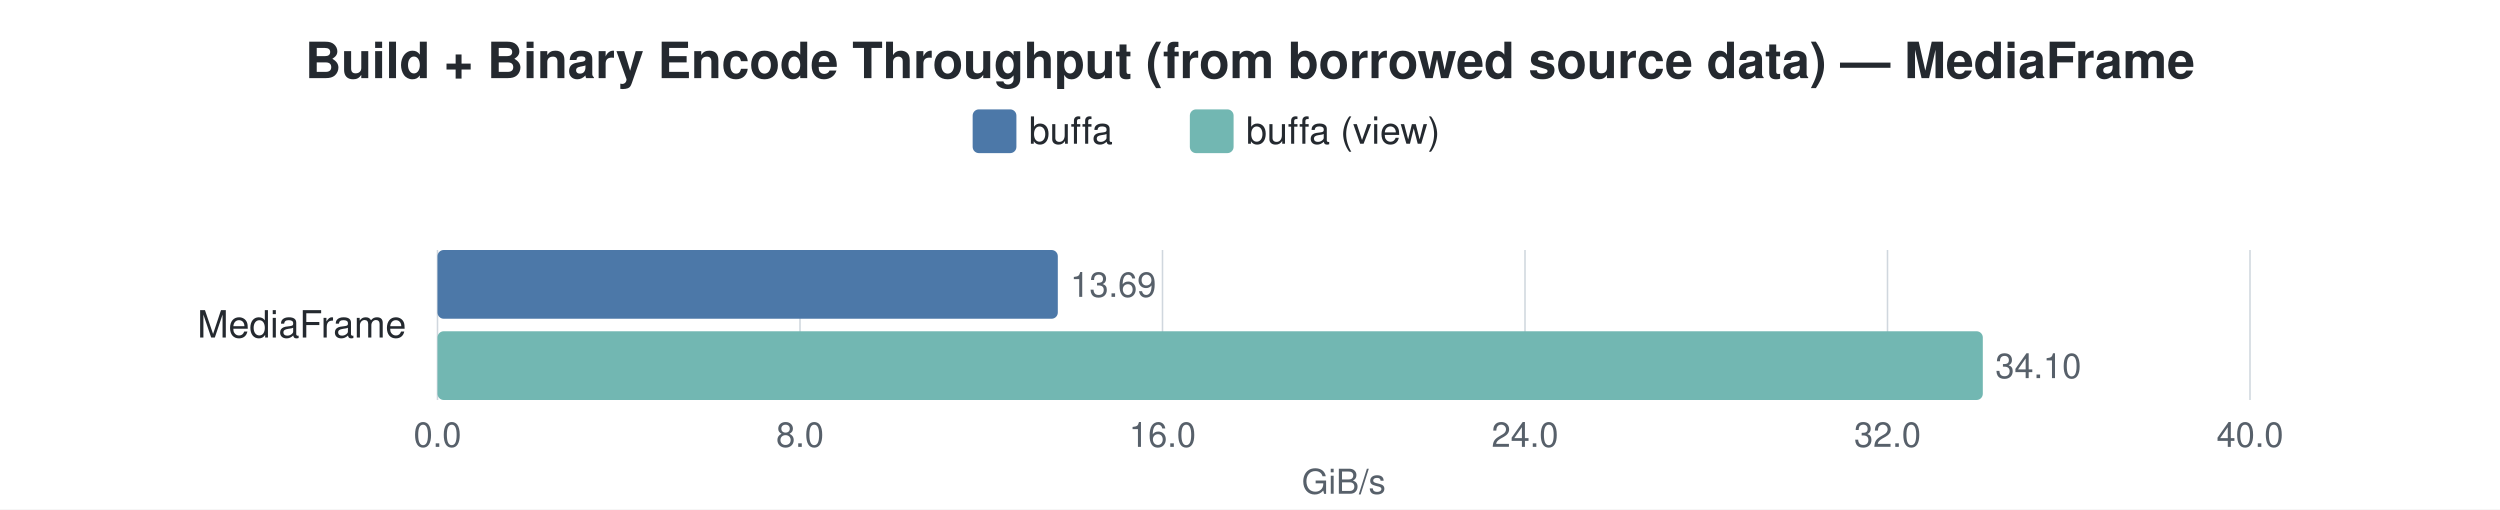
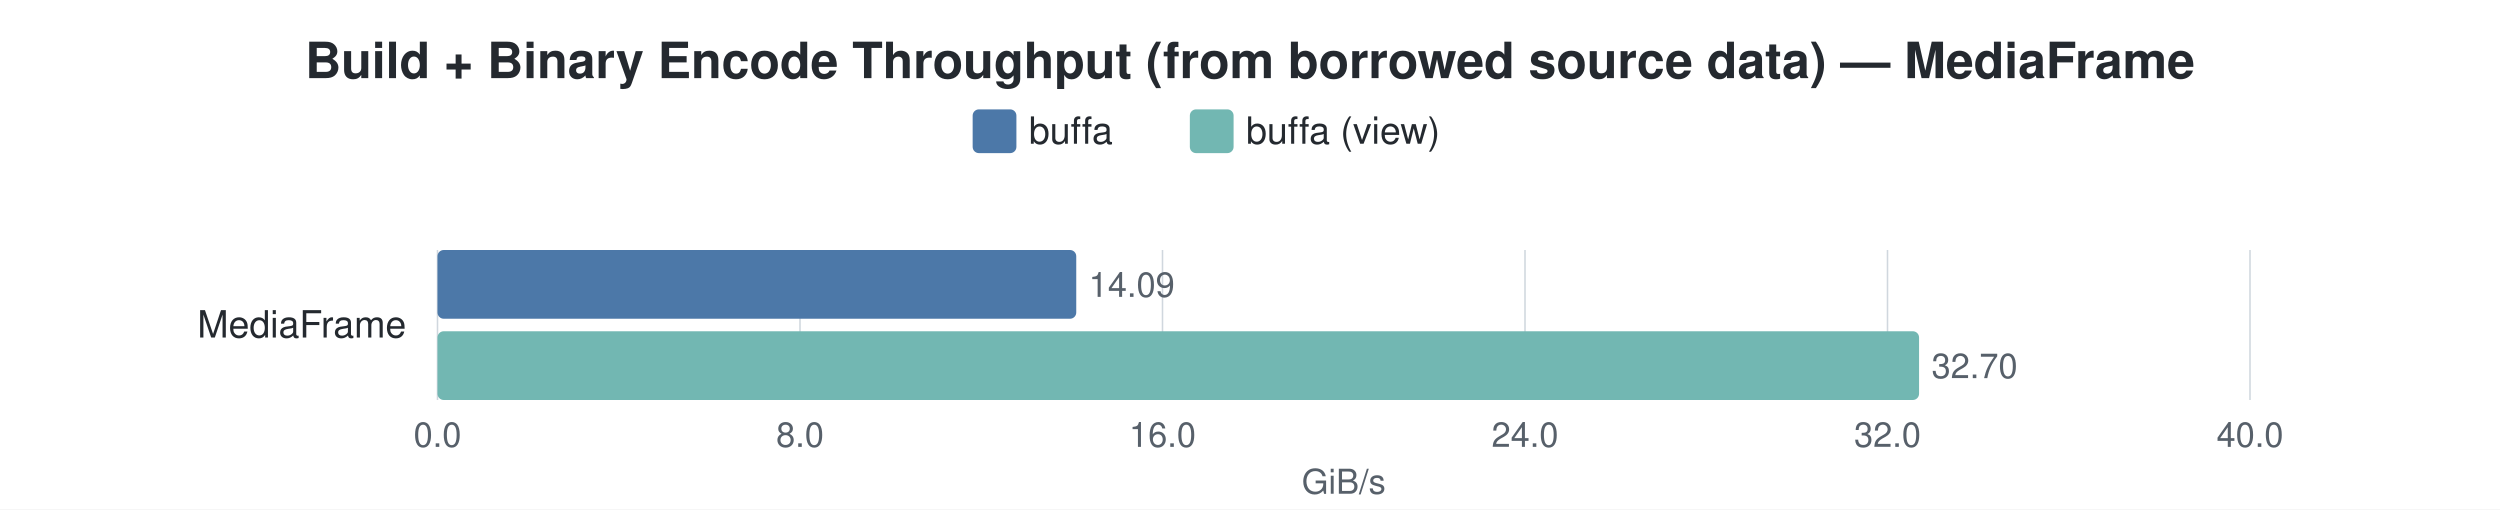
<svg xmlns="http://www.w3.org/2000/svg" width="800" height="163" viewBox="0 0 800 163">
  <style>
    text { font-family: -apple-system, BlinkMacSystemFont, "Segoe UI", Helvetica, Arial, sans-serif; }
    .title { font-size: 16px; font-weight: 600; fill: #24292f; }
    .label { font-size: 12px; fill: #24292f; }
    .value { font-size: 11px; fill: #57606a; }
    .axis-label { font-size: 11px; fill: #57606a; }
    .legend-text { font-size: 12px; fill: #24292f; }
    .grid { stroke: #d0d7de; stroke-width: 0.5; }
  </style>
  <rect width="100%" height="100%" fill="white" />
  <text x="400.0" y="25" text-anchor="middle" class="title">Build + Binary Encode Throughput (from borrowed source data) — MediaFrame</text>
  <rect x="311.25" y="35" width="14" height="14" rx="2" fill="#4C78A8" />
  <text x="329.25" y="46" class="legend-text">buffa</text>
  <rect x="380.75" y="35" width="14" height="14" rx="2" fill="#72B7B2" />
  <text x="398.75" y="46" class="legend-text">buffa (view)</text>
  <line x1="140.0" y1="80" x2="140.0" y2="128" class="grid" />
  <text x="140.0" y="143" text-anchor="middle" class="axis-label">0.0</text>
  <line x1="256.0" y1="80" x2="256.0" y2="128" class="grid" />
  <text x="256.0" y="143" text-anchor="middle" class="axis-label">8.0</text>
  <line x1="372.0" y1="80" x2="372.0" y2="128" class="grid" />
  <text x="372.0" y="143" text-anchor="middle" class="axis-label">16.0</text>
  <line x1="488.0" y1="80" x2="488.0" y2="128" class="grid" />
  <text x="488.0" y="143" text-anchor="middle" class="axis-label">24.0</text>
  <line x1="604.0" y1="80" x2="604.0" y2="128" class="grid" />
  <text x="604.0" y="143" text-anchor="middle" class="axis-label">32.0</text>
  <line x1="720.0" y1="80" x2="720.0" y2="128" class="grid" />
  <text x="720.0" y="143" text-anchor="middle" class="axis-label">40.0</text>
  <text x="430.0" y="158" text-anchor="middle" class="axis-label">GiB/s</text>
  <text x="130" y="108.0" text-anchor="end" class="label">MediaFrame</text>
-   <rect x="140" y="80.0" width="198.5" height="22" rx="2" fill="#4C78A8" />
-   <text x="342.5" y="95.0" class="value">13.69</text>
-   <rect x="140" y="106.0" width="494.5" height="22" rx="2" fill="#72B7B2" />
-   <text x="638.5" y="121.0" class="value">34.10</text>
+   <rect x="140" y="80.0" width="204.4" height="22" rx="2" fill="#4C78A8" />
+   <text x="348.4" y="95.0" class="value">14.09</text>
+   <rect x="140" y="106.0" width="474.1" height="22" rx="2" fill="#72B7B2" />
+   <text x="618.1" y="121.0" class="value">32.70</text>
</svg>
